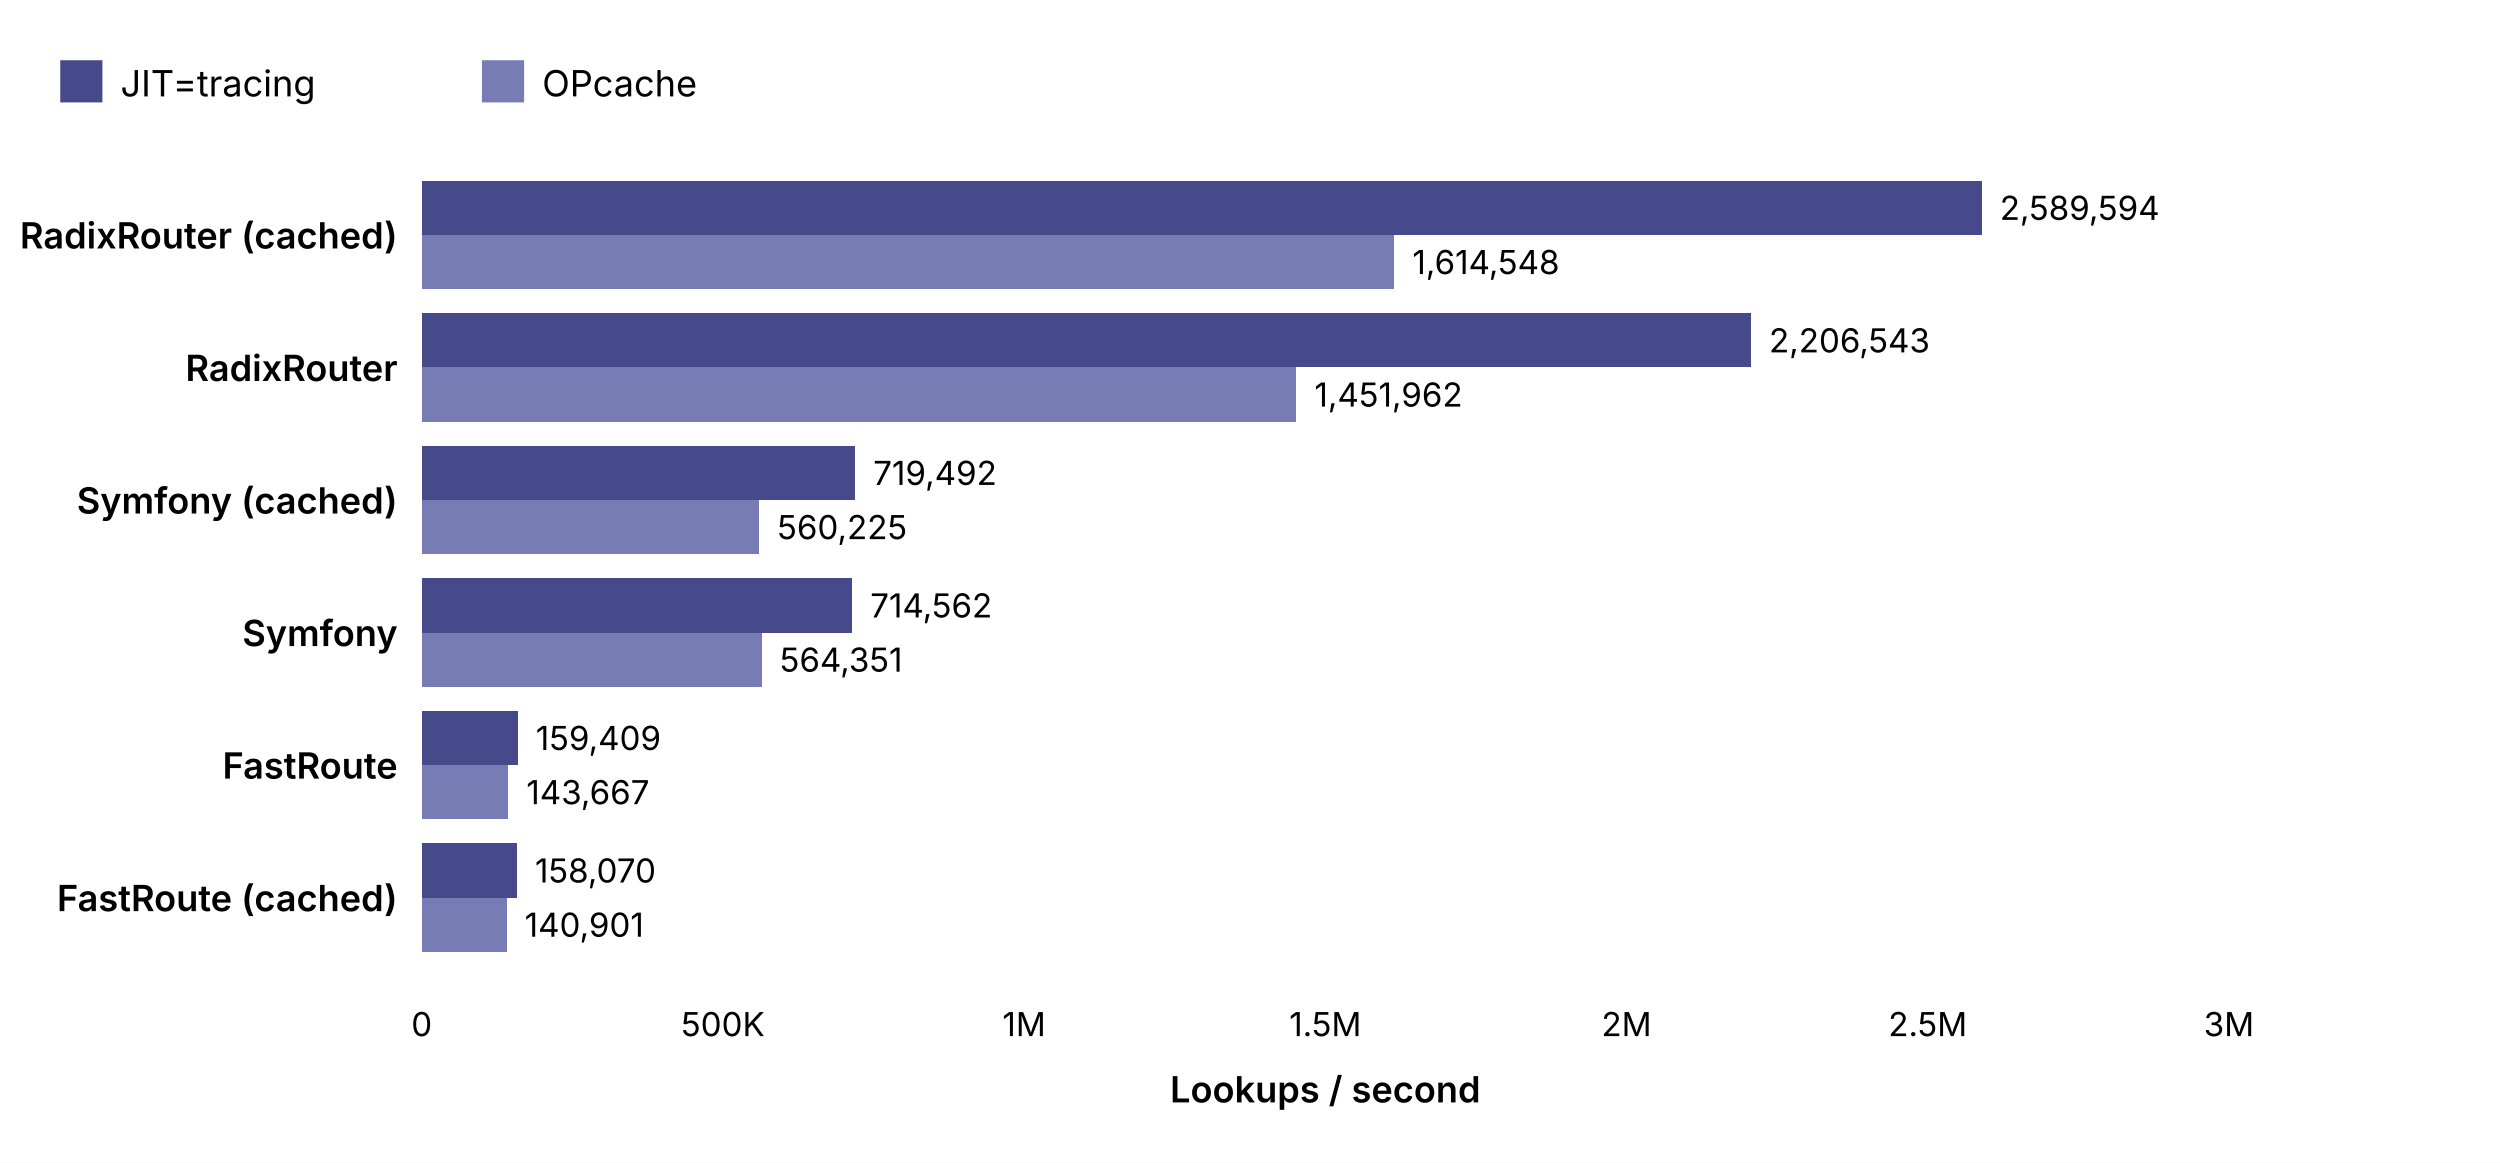
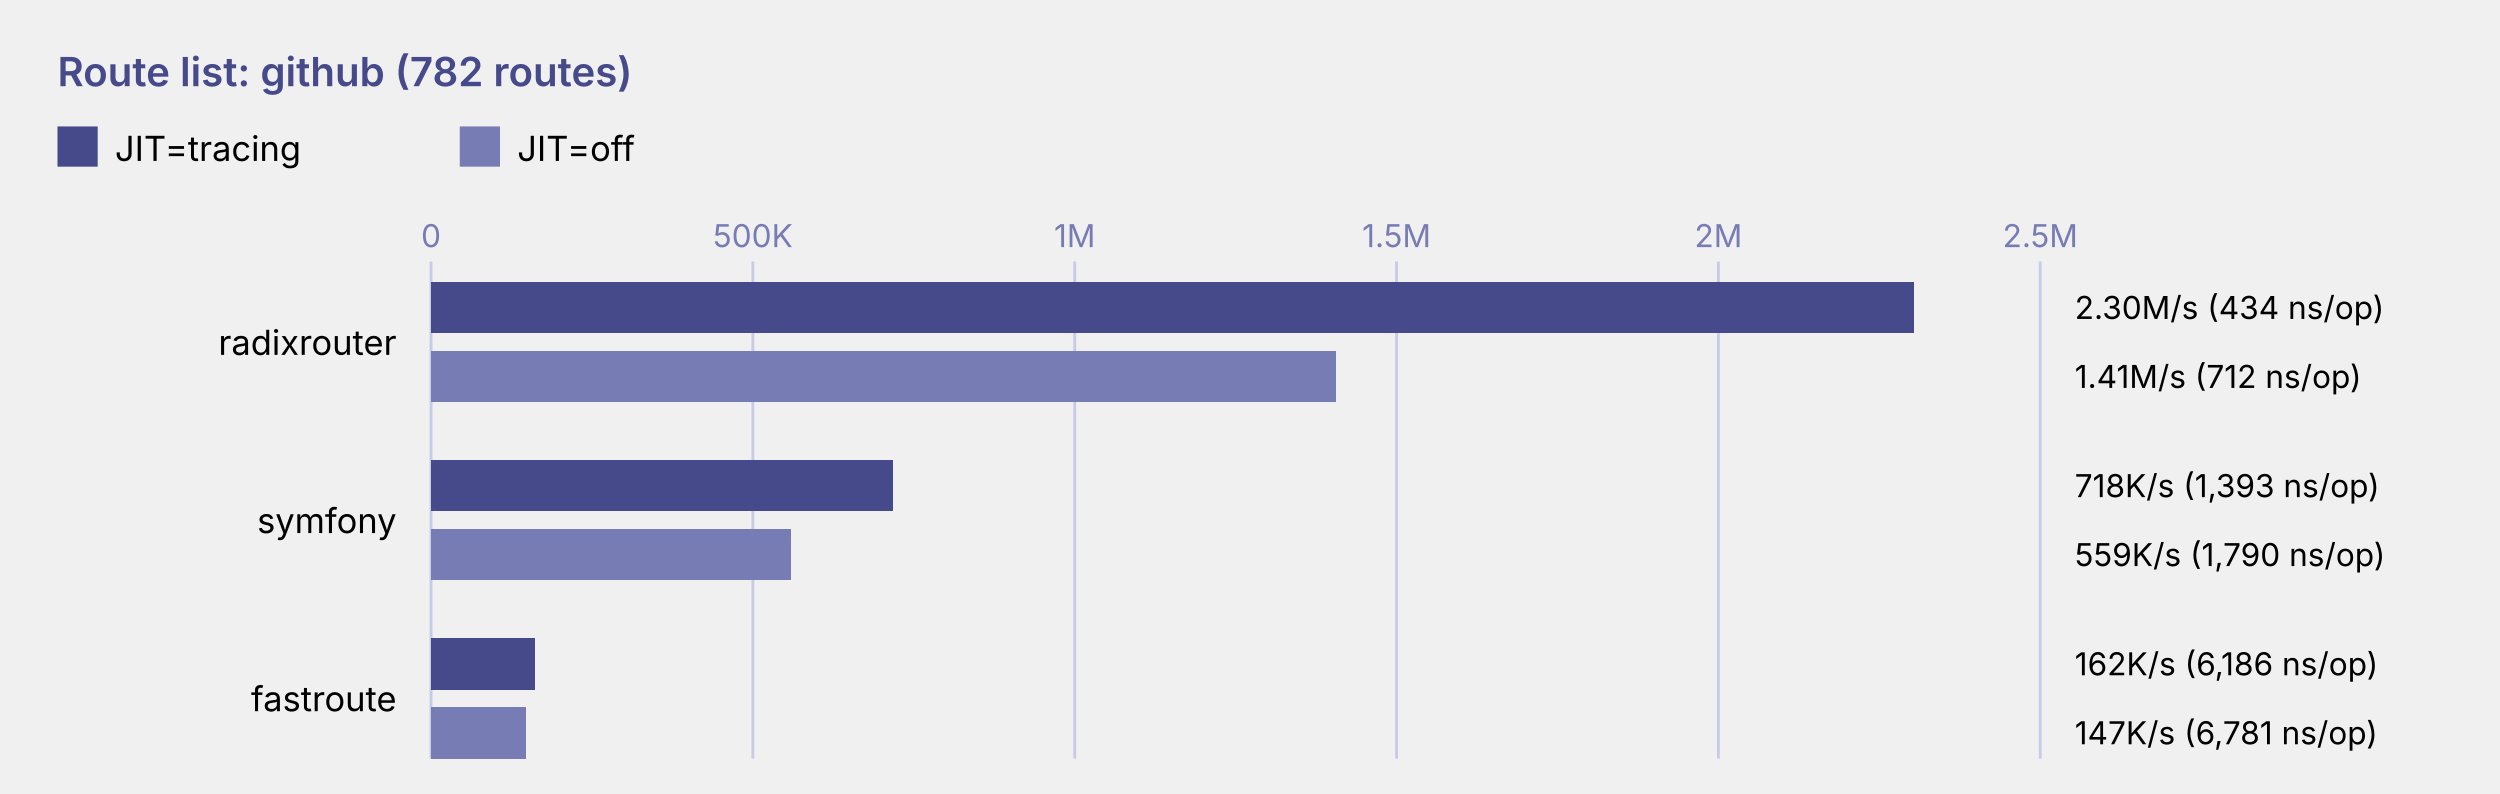
- <svg xmlns="http://www.w3.org/2000/svg" viewBox="0 0 830 386" font-family="system-ui, -apple-system, 'Segoe UI', sans-serif">
-   <style>.bg{fill:#FFFFFF}.fg{fill:#000000}.bar{shape-rendering:crispEdges}@media(prefers-color-scheme:dark){.bg{fill:#1E1E1E}.fg{fill:#E6E6E6}}</style>
-   <rect class="bg" width="830" height="386" />
-   <rect x="20" y="20" width="14" height="14" fill="#474A8A" />
-   <text class="fg" x="40" y="32" font-size="12">JIT=tracing</text>
-   <rect x="160" y="20" width="14" height="14" fill="#787CB5" />
-   <text class="fg" x="180" y="32" font-size="12">OPcache</text>
-   <text class="fg" x="140.00" y="344" text-anchor="middle" font-size="11">0</text>
-   <text class="fg" x="240.00" y="344" text-anchor="middle" font-size="11">500K</text>
-   <text class="fg" x="340.00" y="344" text-anchor="middle" font-size="11">1M</text>
-   <text class="fg" x="440.00" y="344" text-anchor="middle" font-size="11">1.5M</text>
-   <text class="fg" x="540.00" y="344" text-anchor="middle" font-size="11">2M</text>
-   <text class="fg" x="640.00" y="344" text-anchor="middle" font-size="11">2.5M</text>
-   <text class="fg" x="740.00" y="344" text-anchor="middle" font-size="11">3M</text>
-   <text class="fg" x="440.00" y="366" text-anchor="middle" font-size="12" font-weight="600">Lookups / second</text>
-   <text class="fg" x="132" y="82.5" text-anchor="end" font-size="12" font-weight="600">RadixRouter (cached)</text>
-   <rect class="bar" x="140" y="60.0" width="517.92" height="18" fill="#474A8A" />
-   <text class="fg" x="663.92" y="73.0" font-size="11">2,589,594</text>
-   <rect class="bar" x="140" y="78.0" width="322.91" height="18" fill="#787CB5" />
-   <text class="fg" x="468.91" y="91.0" font-size="11">1,614,548</text>
-   <text class="fg" x="132" y="126.5" text-anchor="end" font-size="12" font-weight="600">RadixRouter</text>
-   <rect class="bar" x="140" y="104.0" width="441.31" height="18" fill="#474A8A" />
-   <text class="fg" x="587.31" y="117.0" font-size="11">2,206,543</text>
-   <rect class="bar" x="140" y="122.0" width="290.39" height="18" fill="#787CB5" />
-   <text class="fg" x="436.39" y="135.0" font-size="11">1,451,962</text>
-   <text class="fg" x="132" y="170.5" text-anchor="end" font-size="12" font-weight="600">Symfony (cached)</text>
-   <rect class="bar" x="140" y="148.0" width="143.90" height="18" fill="#474A8A" />
-   <text class="fg" x="289.90" y="161.0" font-size="11">719,492</text>
-   <rect class="bar" x="140" y="166.0" width="112.04" height="18" fill="#787CB5" />
-   <text class="fg" x="258.04" y="179.0" font-size="11">560,225</text>
-   <text class="fg" x="132" y="214.5" text-anchor="end" font-size="12" font-weight="600">Symfony</text>
-   <rect class="bar" x="140" y="192.0" width="142.91" height="18" fill="#474A8A" />
-   <text class="fg" x="288.91" y="205.0" font-size="11">714,562</text>
-   <rect class="bar" x="140" y="210.0" width="112.87" height="18" fill="#787CB5" />
-   <text class="fg" x="258.87" y="223.0" font-size="11">564,351</text>
-   <text class="fg" x="132" y="258.5" text-anchor="end" font-size="12" font-weight="600">FastRoute</text>
-   <rect class="bar" x="140" y="236.0" width="31.88" height="18" fill="#474A8A" />
-   <text class="fg" x="177.88" y="249.0" font-size="11">159,409</text>
-   <rect class="bar" x="140" y="254.0" width="28.73" height="18" fill="#787CB5" />
-   <text class="fg" x="174.73" y="267.0" font-size="11">143,667</text>
-   <text class="fg" x="132" y="302.5" text-anchor="end" font-size="12" font-weight="600">FastRoute (cached)</text>
-   <rect class="bar" x="140" y="280.0" width="31.61" height="18" fill="#474A8A" />
-   <text class="fg" x="177.61" y="293.0" font-size="11">158,070</text>
-   <rect class="bar" x="140" y="298.0" width="28.18" height="18" fill="#787CB5" />
-   <text class="fg" x="174.18" y="311.0" font-size="11">140,901</text>
+ <svg xmlns="http://www.w3.org/2000/svg" viewBox="0 0 870 276" font-family="system-ui, -apple-system, 'Segoe UI', sans-serif">
+   <style>.fg{fill:#000000}.accent{fill:#474A8A}.bar{shape-rendering:crispEdges}.div{stroke:#C9CBE6;stroke-width:1}.tick{fill:#787CB5}@media(prefers-color-scheme:dark){.fg{fill:#E6E6E6}.accent{fill:#B0B3D6}.tick{fill:#B0B3D6}}</style>
+   <text class="accent" x="20" y="30" font-size="14" font-weight="600">Route list: github (782 routes)</text>
+   <rect x="20" y="44" width="14" height="14" fill="#474A8A" />
+   <text class="fg" x="40" y="56" font-size="12">JIT=tracing</text>
+   <rect x="160" y="44" width="14" height="14" fill="#787CB5" />
+   <text class="fg" x="180" y="56" font-size="12">JIT=off</text>
+   <text class="tick" x="150.00" y="86.0" text-anchor="middle" font-size="11">0</text>
+   <line class="div" x1="262.00" y1="91.0" x2="262.00" y2="264.0" />
+   <text class="tick" x="262.00" y="86.0" text-anchor="middle" font-size="11">500K</text>
+   <line class="div" x1="374.00" y1="91.0" x2="374.00" y2="264.0" />
+   <text class="tick" x="374.00" y="86.0" text-anchor="middle" font-size="11">1M</text>
+   <line class="div" x1="486.00" y1="91.0" x2="486.00" y2="264.0" />
+   <text class="tick" x="486.00" y="86.0" text-anchor="middle" font-size="11">1.5M</text>
+   <line class="div" x1="598.00" y1="91.0" x2="598.00" y2="264.0" />
+   <text class="tick" x="598.00" y="86.0" text-anchor="middle" font-size="11">2M</text>
+   <line class="div" x1="710.00" y1="91.0" x2="710.00" y2="264.0" />
+   <text class="tick" x="710.00" y="86.0" text-anchor="middle" font-size="11">2.5M</text>
+   <line class="div" x1="150" y1="91.0" x2="150" y2="264.0" />
+   <text class="fg" x="138" y="123.5" text-anchor="end" font-size="12">radixrouter</text>
+   <rect class="bar" x="150" y="98.0" width="515.92" height="18" fill="#474A8A" />
+   <text class="fg" x="722" y="111.0" font-size="11">2.30M/s  (434 ns/op)</text>
+   <rect class="bar" x="150" y="122.0" width="314.80" height="18" fill="#787CB5" />
+   <text class="fg" x="722" y="135.0" font-size="11">1.41M/s  (712 ns/op)</text>
+   <text class="fg" x="138" y="185.5" text-anchor="end" font-size="12">symfony</text>
+   <rect class="bar" x="150" y="160.0" width="160.85" height="18" fill="#474A8A" />
+   <text class="fg" x="722" y="173.0" font-size="11">718K/s  (1,393 ns/op)</text>
+   <rect class="bar" x="150" y="184.0" width="125.15" height="18" fill="#787CB5" />
+   <text class="fg" x="722" y="197.0" font-size="11">559K/s  (1,790 ns/op)</text>
+   <text class="fg" x="138" y="247.5" text-anchor="end" font-size="12">fastroute</text>
+   <rect class="bar" x="150" y="222.0" width="36.21" height="18" fill="#474A8A" />
+   <text class="fg" x="722" y="235.0" font-size="11">162K/s  (6,186 ns/op)</text>
+   <rect class="bar" x="150" y="246.0" width="33.03" height="18" fill="#787CB5" />
+   <text class="fg" x="722" y="259.0" font-size="11">147K/s  (6,781 ns/op)</text>
</svg>
